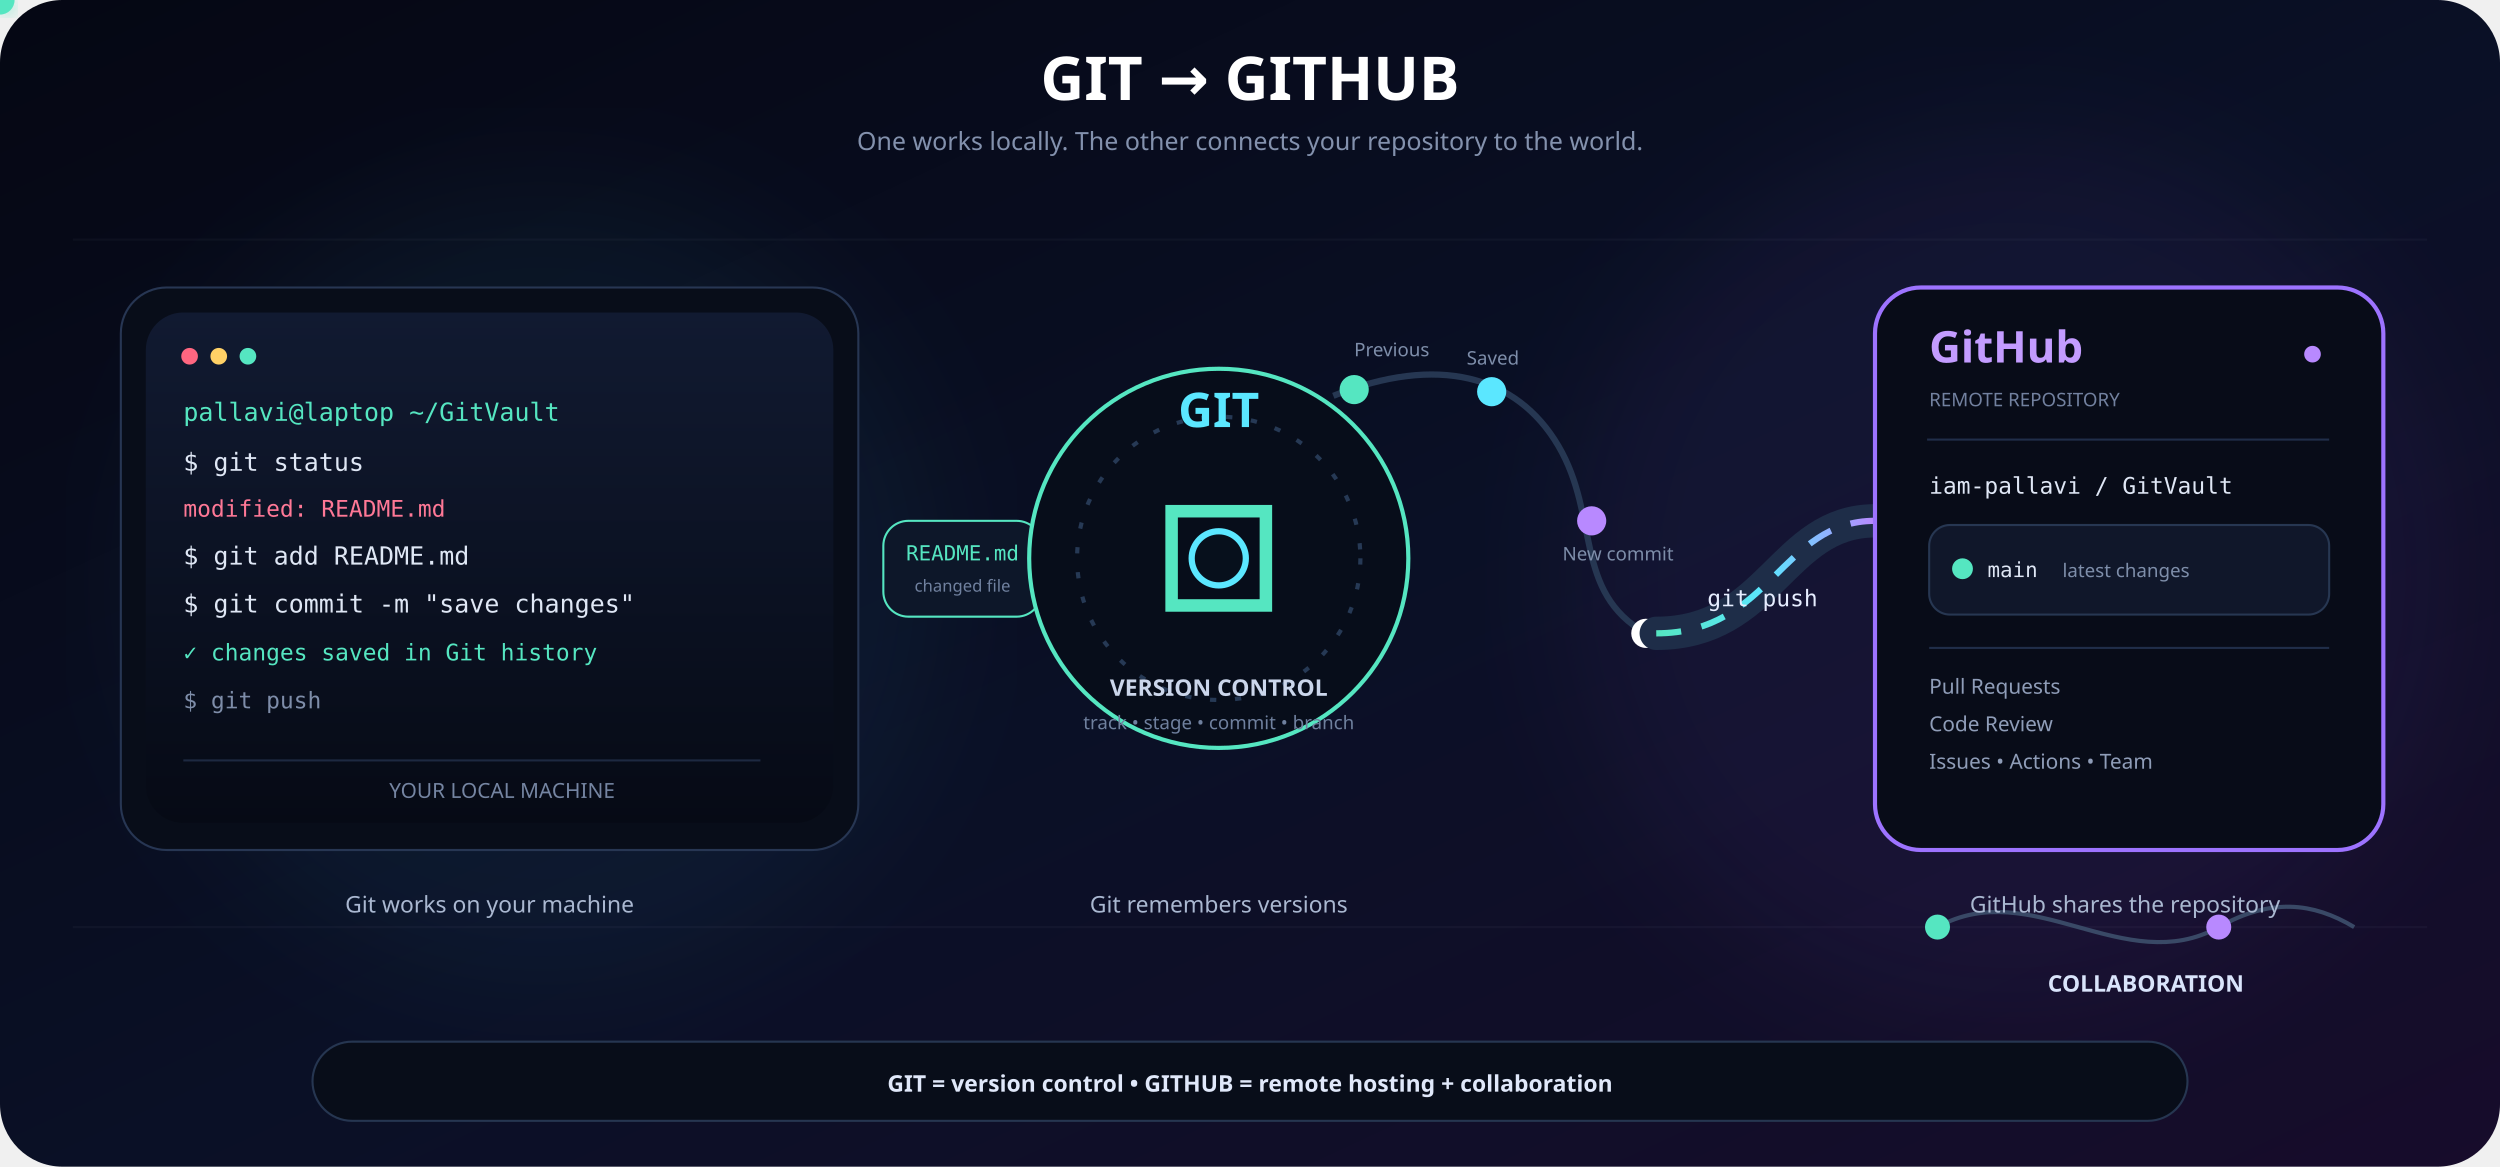
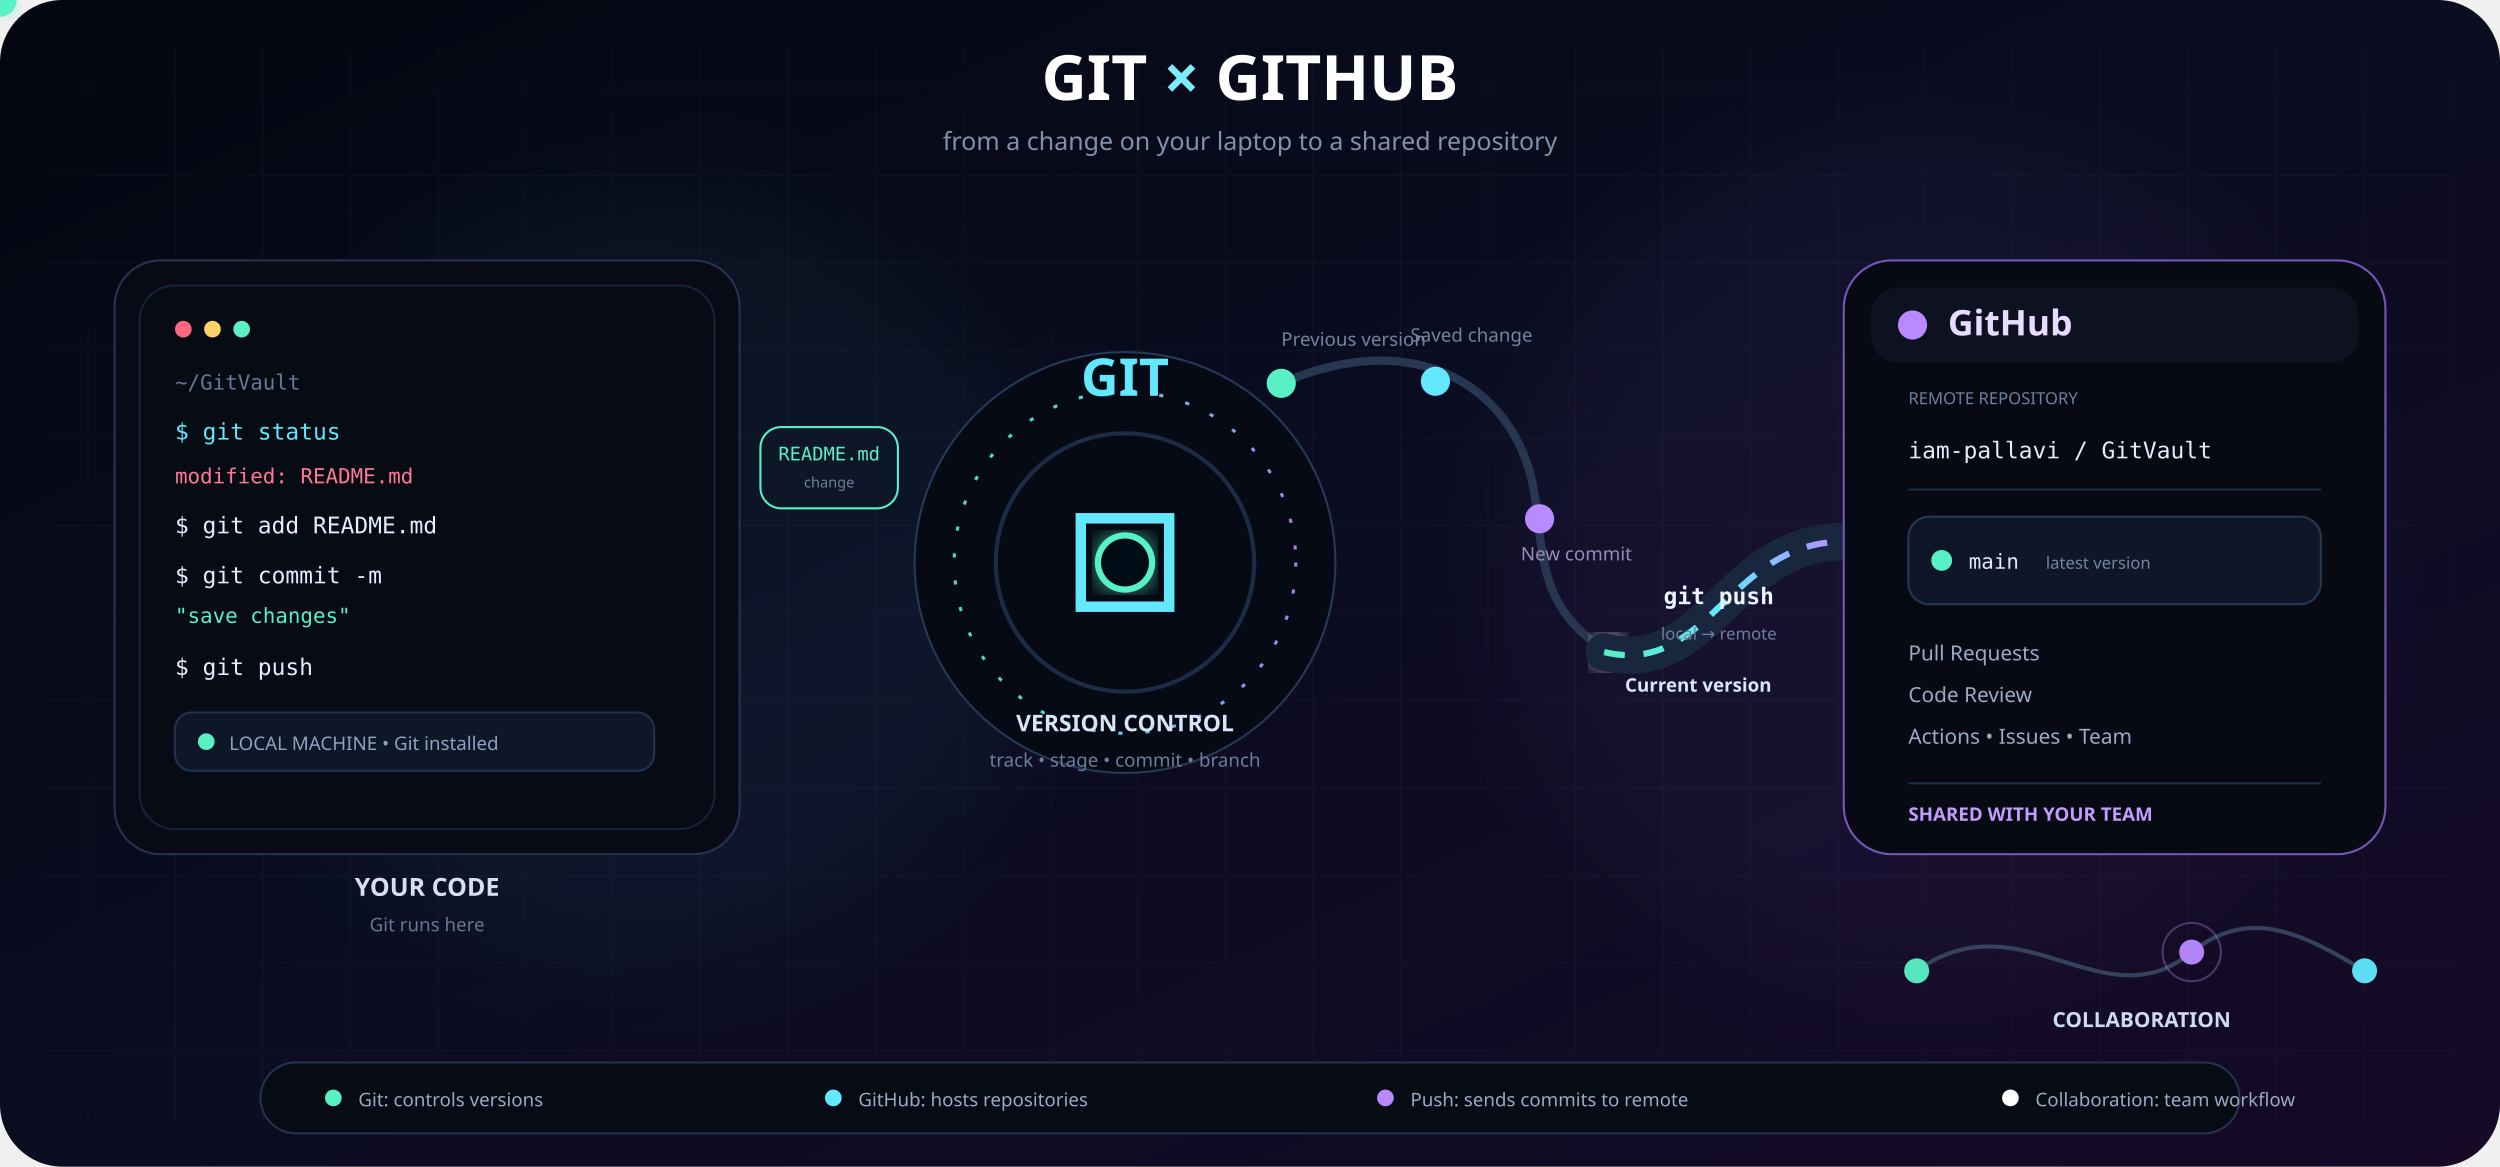
<svg xmlns="http://www.w3.org/2000/svg" viewBox="0 0 1200 560">
  <defs>
    <linearGradient id="bg" x1="0" y1="0" x2="1" y2="1">
-       <stop stop-color="#050713" />
-       <stop offset=".52" stop-color="#0a1026" />
-       <stop offset="1" stop-color="#170c2b" />
+       <stop stop-color="#040610" />
+       <stop offset=".45" stop-color="#0a0d20" />
+       <stop offset="1" stop-color="#160a27" />
    </linearGradient>
-     <linearGradient id="line" x1="0" x2="1">
-       <stop stop-color="#55e6c1" />
-       <stop offset=".5" stop-color="#5be7ff" />
-       <stop offset="1" stop-color="#b889ff" />
+     <linearGradient id="neon" x1="0" x2="1">
+       <stop stop-color="#59f0c5" />
+       <stop offset=".5" stop-color="#63e6ff" />
+       <stop offset="1" stop-color="#b98aff" />
    </linearGradient>
-     <linearGradient id="terminal" x1="0" y1="0" x2="0" y2="1">
-       <stop stop-color="#111a31" />
-       <stop offset="1" stop-color="#060a15" />
+     <linearGradient id="purple" x1="0" y1="0" x2="1" y2="1">
+       <stop stop-color="#7f5cff" />
+       <stop offset="1" stop-color="#d08cff" />
    </linearGradient>
    <filter id="glow">
-       <feGaussianBlur stdDeviation="4" result="b" />
+       <feGaussianBlur stdDeviation="5" result="b" />
      <feMerge>
        <feMergeNode in="b" />
        <feMergeNode in="SourceGraphic" />
      </feMerge>
    </filter>
-     <filter id="blur">
-       <feGaussianBlur stdDeviation="28" />
+     <filter id="bigGlow">
+       <feGaussianBlur stdDeviation="25" />
    </filter>
-     <clipPath id="termClip">
-       <rect x="70" y="150" width="330" height="245" rx="18" />
-     </clipPath>
+     <pattern id="grid" width="42" height="42" patternUnits="userSpaceOnUse">
+       <path d="M42 0H0V42" fill="none" stroke="#bcd0ff" opacity=".035" />
+     </pattern>
  </defs>
  <rect width="1200" height="560" rx="30" fill="url(#bg)" />
-   <circle cx="260" cy="280" r="190" fill="#48ddff" opacity=".05" filter="url(#blur)" />
-   <circle cx="965" cy="275" r="210" fill="#a66cff" opacity=".055" filter="url(#blur)" />
-   <path d="M35 115H1165M35 445H1165" stroke="#dbe6ff" opacity=".035" />
-   <text x="600" y="48" text-anchor="middle" fill="#fff" font-family="system-ui,sans-serif" font-size="29" font-weight="850">GIT  →  GITHUB</text>
-   <text x="600" y="72" text-anchor="middle" fill="#8391ad" font-family="system-ui,sans-serif" font-size="12">One works locally. The other connects your repository to the world.</text>
+   <rect x="22" y="22" width="1156" height="516" rx="26" fill="url(#grid)" />
+   <circle cx="310" cy="275" r="185" fill="#4ee7ff" opacity=".045" filter="url(#bigGlow)" />
+   <circle cx="925" cy="270" r="200" fill="#a96cff" opacity=".055" filter="url(#bigGlow)" />
+   <text x="600" y="48" text-anchor="middle" fill="#ffffff" font-family="system-ui,sans-serif" font-size="30" font-weight="900">GIT <tspan fill="#7cecff">×</tspan> GITHUB</text>
+   <text x="600" y="72" text-anchor="middle" fill="#8290aa" font-family="system-ui,sans-serif" font-size="12">from a change on your laptop to a shared repository</text>
  <g>
-     <rect x="58" y="138" width="354" height="270" rx="22" fill="#080d19" stroke="#273653" />
-     <rect x="70" y="150" width="330" height="245" rx="18" fill="url(#terminal)" />
-     <circle cx="91" cy="171" r="4" fill="#ff6680" />
-     <circle cx="105" cy="171" r="4" fill="#ffd166" />
-     <circle cx="119" cy="171" r="4" fill="#55e6c1" />
-     <text x="88" y="202" fill="#55e6c1" font-family="monospace" font-size="12">pallavi@laptop ~/GitVault</text>
-     <text x="88" y="226" fill="#dfe7f5" font-family="monospace" font-size="12">$ git status</text>
-     <text x="88" y="248" fill="#ff7896" font-family="monospace" font-size="11">modified: README.md</text>
-     <text x="88" y="271" fill="#dfe7f5" font-family="monospace" font-size="12">$ git add README.md</text>
-     <text x="88" y="294" fill="#dfe7f5" font-family="monospace" font-size="12">$ git commit -m "save changes"</text>
-     <text x="88" y="317" fill="#55e6c1" font-family="monospace" font-size="11">✓ changes saved in Git history</text>
-     <text x="88" y="340" fill="#7e8da9" font-family="monospace" font-size="11">$ git push</text>
-     <path d="M88 365H365" stroke="#1d2941" />
-     <text x="241" y="383" text-anchor="middle" fill="#7585a2" font-family="system-ui,sans-serif" font-size="10">YOUR LOCAL MACHINE</text>
+     <rect x="55" y="125" width="300" height="285" rx="22" fill="#080b15" stroke="#26334f" />
+     <rect x="67" y="137" width="276" height="261" rx="17" fill="#070b13" stroke="#17233a" />
+     <circle cx="88" cy="158" r="4" fill="#ff6680" />
+     <circle cx="102" cy="158" r="4" fill="#ffd166" />
+     <circle cx="116" cy="158" r="4" fill="#59f0c5" />
+     <text x="84" y="187" fill="#687894" font-family="monospace" font-size="10">~/GitVault</text>
+     <text x="84" y="211" fill="#5fe8ff" font-family="monospace" font-size="11">$ git status</text>
+     <text x="84" y="232" fill="#ff7898" font-family="monospace" font-size="10">modified: README.md</text>
+     <text x="84" y="256" fill="#e6edff" font-family="monospace" font-size="11">$ git add README.md</text>
+     <text x="84" y="280" fill="#e6edff" font-family="monospace" font-size="11">$ git commit -m</text>
+     <text x="84" y="299" fill="#59f0c5" font-family="monospace" font-size="10">"save changes"</text>
+     <text x="84" y="324" fill="#e6edff" font-family="monospace" font-size="11">$ git push</text>
+     <rect x="84" y="342" width="230" height="28" rx="8" fill="#0d1727" stroke="#20314d" />
+     <circle cx="99" cy="356" r="4" fill="#59f0c5">
+       <animate attributeName="r" values="4;7;4" dur="1.4s" repeatCount="indefinite" />
+     </circle>
+     <text x="110" y="360" fill="#91a1be" font-family="system-ui,sans-serif" font-size="9">LOCAL MACHINE • Git installed</text>
+     <text x="205" y="430" text-anchor="middle" fill="#d5e0f5" font-family="system-ui,sans-serif" font-size="12" font-weight="800">YOUR CODE</text>
+     <text x="205" y="447" text-anchor="middle" fill="#667792" font-family="system-ui,sans-serif" font-size="9">Git runs here</text>
  </g>
  <g>
-     <rect x="424" y="250" width="76" height="46" rx="12" fill="#0d1729" stroke="#55e6c1" />
-     <text x="462" y="269" text-anchor="middle" fill="#55e6c1" font-family="monospace" font-size="10">README.md</text>
-     <text x="462" y="284" text-anchor="middle" fill="#70819f" font-family="system-ui,sans-serif" font-size="8">changed file</text>
-     <animateMotion dur="3.8s" repeatCount="indefinite" path="M0 0 C55 -70 90 -70 145 0" />
+     <rect x="365" y="205" width="66" height="39" rx="10" fill="#0d1727" stroke="#59f0c5" />
+     <text x="398" y="221" text-anchor="middle" fill="#59f0c5" font-family="monospace" font-size="9">README.md</text>
+     <text x="398" y="234" text-anchor="middle" fill="#6f809d" font-family="system-ui,sans-serif" font-size="7">change</text>
+     <animateMotion dur="3.4s" repeatCount="indefinite" path="M0 0 C55 55 72 10 118 0" />
  </g>
  <g>
-     <circle cx="585" cy="268" r="91" fill="#070d1a" stroke="#55e6c1" stroke-width="2" />
-     <circle cx="585" cy="268" r="68" fill="none" stroke="#263955" stroke-width="2" stroke-dasharray="3 9">
-       <animateTransform attributeName="transform" type="rotate" from="0 585 268" to="360 585 268" dur="8s" repeatCount="indefinite" />
+     <circle cx="540" cy="270" r="101" fill="#050a14" stroke="#263956" />
+     <circle cx="540" cy="270" r="82" fill="none" stroke="url(#neon)" stroke-width="1.5" stroke-dasharray="2 11" opacity=".9">
+       <animateTransform attributeName="transform" type="rotate" from="0 540 270" to="360 540 270" dur="10s" repeatCount="indefinite" />
    </circle>
-     <path d="M553 268L585 236L617 268L585 300Z" fill="none" stroke="#55e6c1" stroke-width="6" transform="rotate(45 585 268)" />
-     <circle cx="585" cy="268" r="13" fill="#07101c" stroke="#5be7ff" stroke-width="3" />
-     <text x="585" y="205" text-anchor="middle" fill="#5be7ff" font-family="system-ui,sans-serif" font-size="23" font-weight="900">GIT</text>
-     <text x="585" y="334" text-anchor="middle" fill="#cbd6eb" font-family="system-ui,sans-serif" font-size="11" font-weight="700">VERSION CONTROL</text>
-     <text x="585" y="350" text-anchor="middle" fill="#6f809e" font-family="system-ui,sans-serif" font-size="9">track • stage • commit • branch</text>
+     <circle cx="540" cy="270" r="62" fill="none" stroke="#1c2c46" stroke-width="2" />
+     <path d="M510 270L540 240L570 270L540 300Z" fill="none" stroke="#62e8ff" stroke-width="5" transform="rotate(45 540 270)" />
+     <circle cx="540" cy="270" r="13" fill="#050b13" stroke="#59f0c5" stroke-width="3" filter="url(#glow)" />
+     <text x="540" y="190" text-anchor="middle" fill="#62e8ff" font-family="system-ui,sans-serif" font-size="25" font-weight="950">GIT</text>
+     <text x="540" y="351" text-anchor="middle" fill="#d8e4f8" font-family="system-ui,sans-serif" font-size="11" font-weight="800">VERSION CONTROL</text>
+     <text x="540" y="368" text-anchor="middle" fill="#6d7e9b" font-family="system-ui,sans-serif" font-size="9">track • stage • commit • branch</text>
  </g>
  <g>
-     <path d="M640 190 C690 170 728 180 748 214 C768 248 755 284 790 304" fill="none" stroke="#263752" stroke-width="3" />
-     <circle cx="650" cy="187" r="7" fill="#55e6c1" />
-     <circle cx="716" cy="188" r="7" fill="#5be7ff" />
-     <circle cx="764" cy="250" r="7" fill="#b889ff" />
-     <circle cx="790" cy="304" r="7" fill="#fff" />
-     <text x="650" y="171" fill="#7e8eaa" font-family="system-ui,sans-serif" font-size="9">Previous</text>
-     <text x="704" y="175" fill="#7e8eaa" font-family="system-ui,sans-serif" font-size="9">Saved</text>
-     <text x="750" y="269" fill="#7e8eaa" font-family="system-ui,sans-serif" font-size="9">New commit</text>
-   </g>
-   <path d="M795 304 C850 304 855 250 900 250" fill="none" stroke="#1e2d48" stroke-width="16" stroke-linecap="round" />
-   <path d="M795 304 C850 304 855 250 900 250" fill="none" stroke="url(#line)" stroke-width="3" stroke-dasharray="12 10">
-     <animate attributeName="stroke-dashoffset" from="0" to="-44" dur=".7s" repeatCount="indefinite" />
-   </path>
-   <circle r="7" fill="#55e6c1" filter="url(#glow)">
-     <animateMotion dur="2s" repeatCount="indefinite" path="M795 304 C850 304 855 250 900 250" />
-   </circle>
-   <text x="846" y="291" text-anchor="middle" fill="#e6edff" font-family="monospace" font-size="11">git push</text>
-   <g>
-     <rect x="900" y="138" width="244" height="270" rx="22" fill="#080c18" stroke="#9d73ff" stroke-width="2" />
-     <text x="926" y="174" fill="#c39cff" font-family="system-ui,sans-serif" font-size="21" font-weight="900">GitHub</text>
-     <text x="926" y="195" fill="#72819f" font-family="system-ui,sans-serif" font-size="9">REMOTE REPOSITORY</text>
-     <path d="M925 211H1118" stroke="#202e49" />
-     <text x="926" y="237" fill="#dfe7f5" font-family="monospace" font-size="11">iam-pallavi / GitVault</text>
-     <rect x="926" y="252" width="192" height="43" rx="10" fill="#10172a" stroke="#273752" />
-     <circle cx="942" cy="273" r="5" fill="#55e6c1" />
-     <text x="954" y="277" fill="#dfe7f5" font-family="monospace" font-size="10">main</text>
-     <text x="990" y="277" fill="#7e8eaa" font-family="system-ui,sans-serif" font-size="9">latest changes</text>
-     <path d="M926 311H1118" stroke="#202e49" />
-     <text x="926" y="333" fill="#8f9db8" font-family="system-ui,sans-serif" font-size="10">Pull Requests</text>
-     <text x="926" y="351" fill="#8f9db8" font-family="system-ui,sans-serif" font-size="10">Code Review</text>
-     <text x="926" y="369" fill="#8f9db8" font-family="system-ui,sans-serif" font-size="10">Issues • Actions • Team</text>
-     <circle cx="1110" cy="170" r="4" fill="#b889ff">
-       <animate attributeName="r" values="4;8;4" dur="1.8s" repeatCount="indefinite" />
+     <path d="M615 184 C670 160 713 178 730 215 C746 249 728 286 772 313" fill="none" stroke="#273752" stroke-width="4" />
+     <circle cx="615" cy="184" r="7" fill="#59f0c5" />
+     <circle cx="689" cy="183" r="7" fill="#62e8ff" />
+     <circle cx="739" cy="249" r="7" fill="#b98aff" />
+     <circle cx="772" cy="313" r="8" fill="#ffffff" filter="url(#glow)" />
+     <text x="615" y="166" fill="#7384a1" font-family="system-ui,sans-serif" font-size="9">Previous version</text>
+     <text x="677" y="164" fill="#7384a1" font-family="system-ui,sans-serif" font-size="9">Saved change</text>
+     <text x="730" y="269" fill="#9a8ab8" font-family="system-ui,sans-serif" font-size="9">New commit</text>
+     <text x="780" y="332" fill="#dbe6fb" font-family="system-ui,sans-serif" font-size="9" font-weight="700">Current version</text>
+     <circle r="5" fill="#59f0c5">
+       <animateMotion dur="3s" repeatCount="indefinite" path="M615 184 C670 160 713 178 730 215 C746 249 728 286 772 313" />
    </circle>
  </g>
+   <path d="M770 313 C820 325 830 260 885 260" fill="none" stroke="#18263e" stroke-width="18" stroke-linecap="round" />
+   <path d="M770 313 C820 325 830 260 885 260" fill="none" stroke="url(#neon)" stroke-width="3" stroke-dasharray="10 9">
+     <animate attributeName="stroke-dashoffset" from="0" to="-38" dur=".65s" repeatCount="indefinite" />
+   </path>
+   <circle r="8" fill="#59f0c5" filter="url(#glow)">
+     <animateMotion dur="1.8s" repeatCount="indefinite" path="M770 313 C820 325 830 260 885 260" />
+   </circle>
+   <text x="825" y="290" text-anchor="middle" fill="#eef4ff" font-family="monospace" font-size="11" font-weight="700">git push</text>
+   <text x="825" y="307" text-anchor="middle" fill="#6f809c" font-family="system-ui,sans-serif" font-size="8">local → remote</text>
  <g>
-     <path d="M930 445 C975 420 1020 470 1065 445 C1090 431 1110 433 1130 445" fill="none" stroke="#394966" stroke-width="2" />
-     <circle cx="930" cy="445" r="6" fill="#55e6c1">
-       <animate attributeName="cy" values="445;438;445" dur="1.6s" repeatCount="indefinite" />
+     <rect x="885" y="125" width="260" height="285" rx="23" fill="#070a13" stroke="#7656b9" />
+     <rect x="898" y="138" width="234" height="36" rx="13" fill="#0d1120" />
+     <circle cx="918" cy="156" r="7" fill="#b98aff" />
+     <text x="935" y="161" fill="#e7dcff" font-family="system-ui,sans-serif" font-size="17" font-weight="900">GitHub</text>
+     <text x="916" y="194" fill="#6f809c" font-family="system-ui,sans-serif" font-size="8">REMOTE REPOSITORY</text>
+     <text x="916" y="220" fill="#e5ecfb" font-family="monospace" font-size="11">iam-pallavi / GitVault</text>
+     <path d="M916 235H1114" stroke="#202d46" />
+     <g>
+       <rect x="916" y="248" width="198" height="42" rx="10" fill="#0e1628" stroke="#263752" />
+       <circle cx="932" cy="269" r="5" fill="#59f0c5">
+         <animate attributeName="opacity" values=".3;1;.3" dur="1.5s" repeatCount="indefinite" />
+       </circle>
+       <text x="945" y="273" fill="#e3ebfb" font-family="monospace" font-size="10">main</text>
+       <text x="982" y="273" fill="#7586a3" font-family="system-ui,sans-serif" font-size="8">latest version</text>
+     </g>
+     <text x="916" y="317" fill="#9caac2" font-family="system-ui,sans-serif" font-size="10">Pull Requests</text>
+     <text x="916" y="337" fill="#9caac2" font-family="system-ui,sans-serif" font-size="10">Code Review</text>
+     <text x="916" y="357" fill="#9caac2" font-family="system-ui,sans-serif" font-size="10">Actions • Issues • Team</text>
+     <path d="M916 376H1114" stroke="#202d46" />
+     <text x="916" y="394" fill="#c39cff" font-family="system-ui,sans-serif" font-size="9" font-weight="700">SHARED WITH YOUR TEAM</text>
+   </g>
+   <g opacity=".95">
+     <path d="M920 466 C970 430 1010 492 1052 457 C1080 435 1105 448 1135 466" fill="none" stroke="#35445f" stroke-width="2" />
+     <circle cx="920" cy="466" r="6" fill="#59f0c5" />
+     <circle cx="1052" cy="457" r="6" fill="#b98aff" />
+     <circle cx="1135" cy="466" r="6" fill="#62e8ff" />
+     <circle cx="1052" cy="457" r="14" fill="none" stroke="#b98aff" opacity=".35">
+       <animate attributeName="r" values="8;18;8" dur="2s" repeatCount="indefinite" />
    </circle>
-     <circle cx="1065" cy="445" r="6" fill="#b889ff">
-       <animate attributeName="cy" values="445;452;445" dur="1.9s" repeatCount="indefinite" />
-     </circle>
-     <text x="1030" y="476" text-anchor="middle" fill="#d9e4fb" font-family="system-ui,sans-serif" font-size="11" font-weight="700">COLLABORATION</text>
+     <text x="1028" y="493" text-anchor="middle" fill="#d9e5fa" font-family="system-ui,sans-serif" font-size="10" font-weight="800">COLLABORATION</text>
  </g>
-   <g>
-     <text x="235" y="438" text-anchor="middle" fill="#aab8d1" font-family="system-ui,sans-serif" font-size="11">Git works on your machine</text>
-     <text x="585" y="438" text-anchor="middle" fill="#aab8d1" font-family="system-ui,sans-serif" font-size="11">Git remembers versions</text>
-     <text x="1020" y="438" text-anchor="middle" fill="#aab8d1" font-family="system-ui,sans-serif" font-size="11">GitHub shares the repository</text>
-   </g>
-   <rect x="150" y="500" width="900" height="38" rx="19" fill="#080d19" stroke="#263651" />
-   <text x="600" y="524" text-anchor="middle" fill="#e0e8fa" font-family="system-ui,sans-serif" font-size="11" font-weight="700">GIT = version control  •  GITHUB = remote hosting + collaboration</text>
+   <rect x="125" y="510" width="950" height="34" rx="17" fill="#070b14" stroke="#23324d" />
+   <circle cx="160" cy="527" r="4" fill="#59f0c5" />
+   <text x="172" y="531" fill="#9ba9c1" font-family="system-ui,sans-serif" font-size="9">Git: controls versions</text>
+   <circle cx="400" cy="527" r="4" fill="#62e8ff" />
+   <text x="412" y="531" fill="#9ba9c1" font-family="system-ui,sans-serif" font-size="9">GitHub: hosts repositories</text>
+   <circle cx="665" cy="527" r="4" fill="#b98aff" />
+   <text x="677" y="531" fill="#9ba9c1" font-family="system-ui,sans-serif" font-size="9">Push: sends commits to remote</text>
+   <circle cx="965" cy="527" r="4" fill="#fff" />
+   <text x="977" y="531" fill="#9ba9c1" font-family="system-ui,sans-serif" font-size="9">Collaboration: team workflow</text>
</svg>
